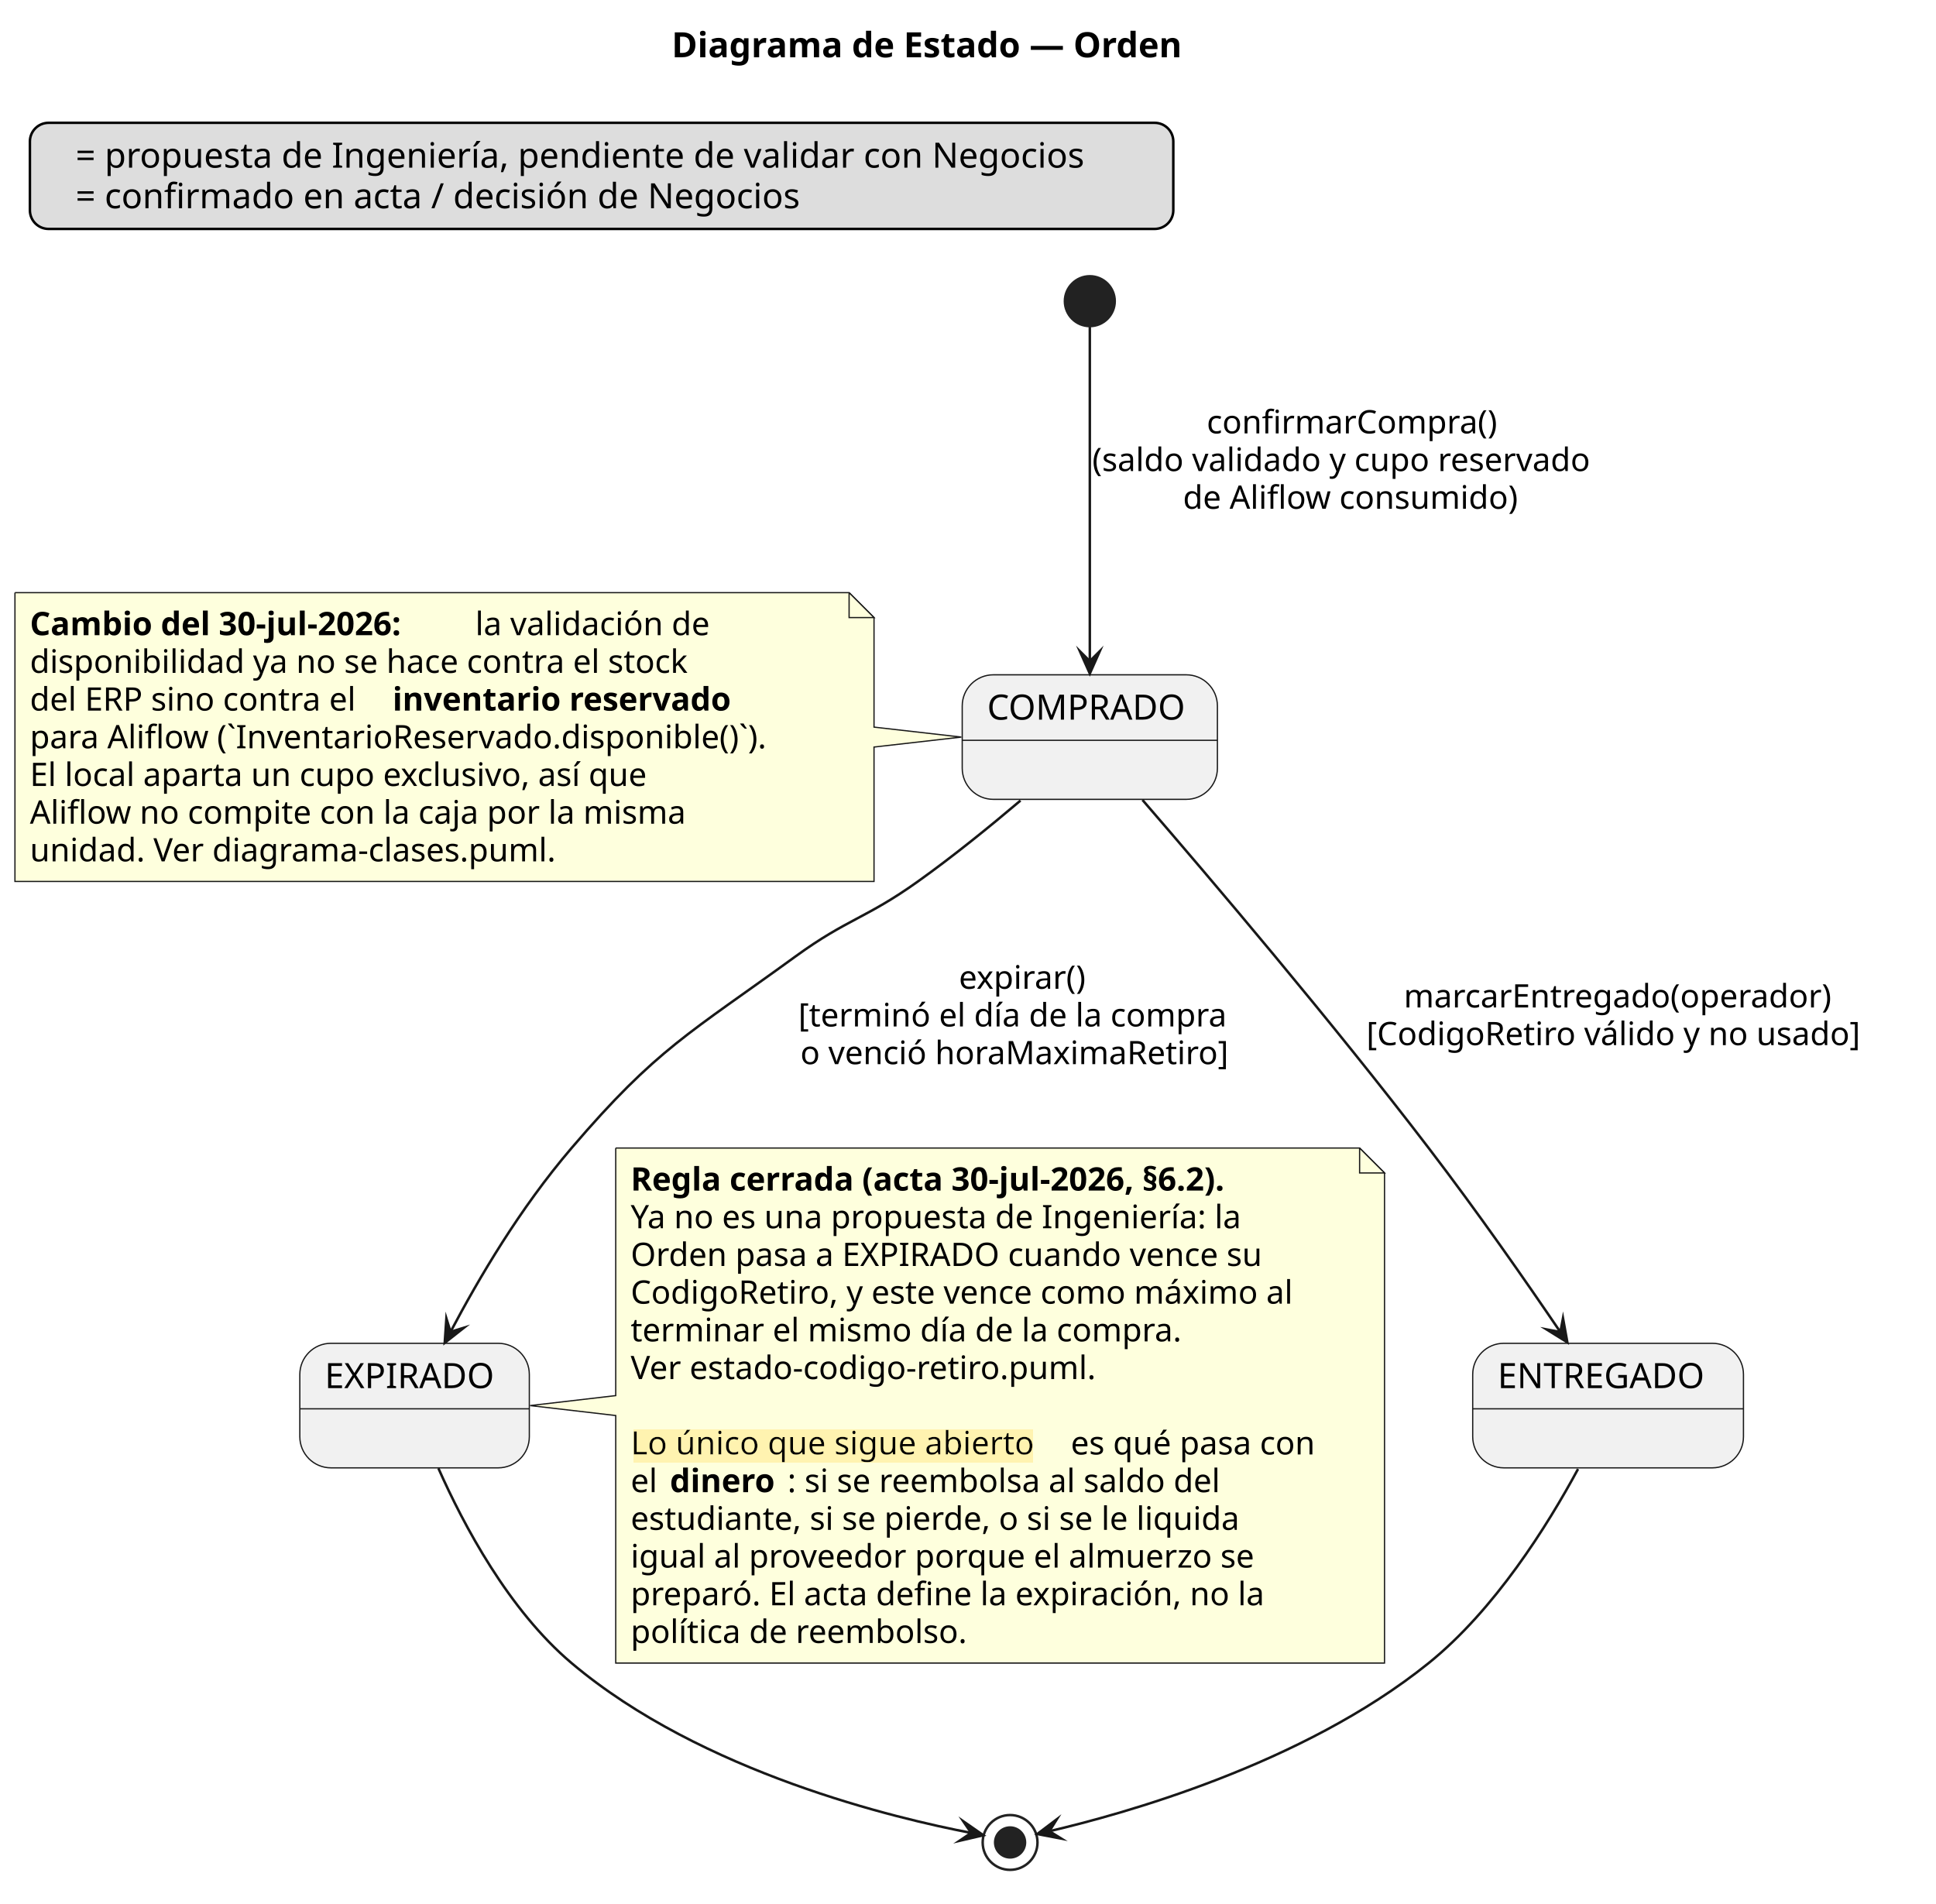
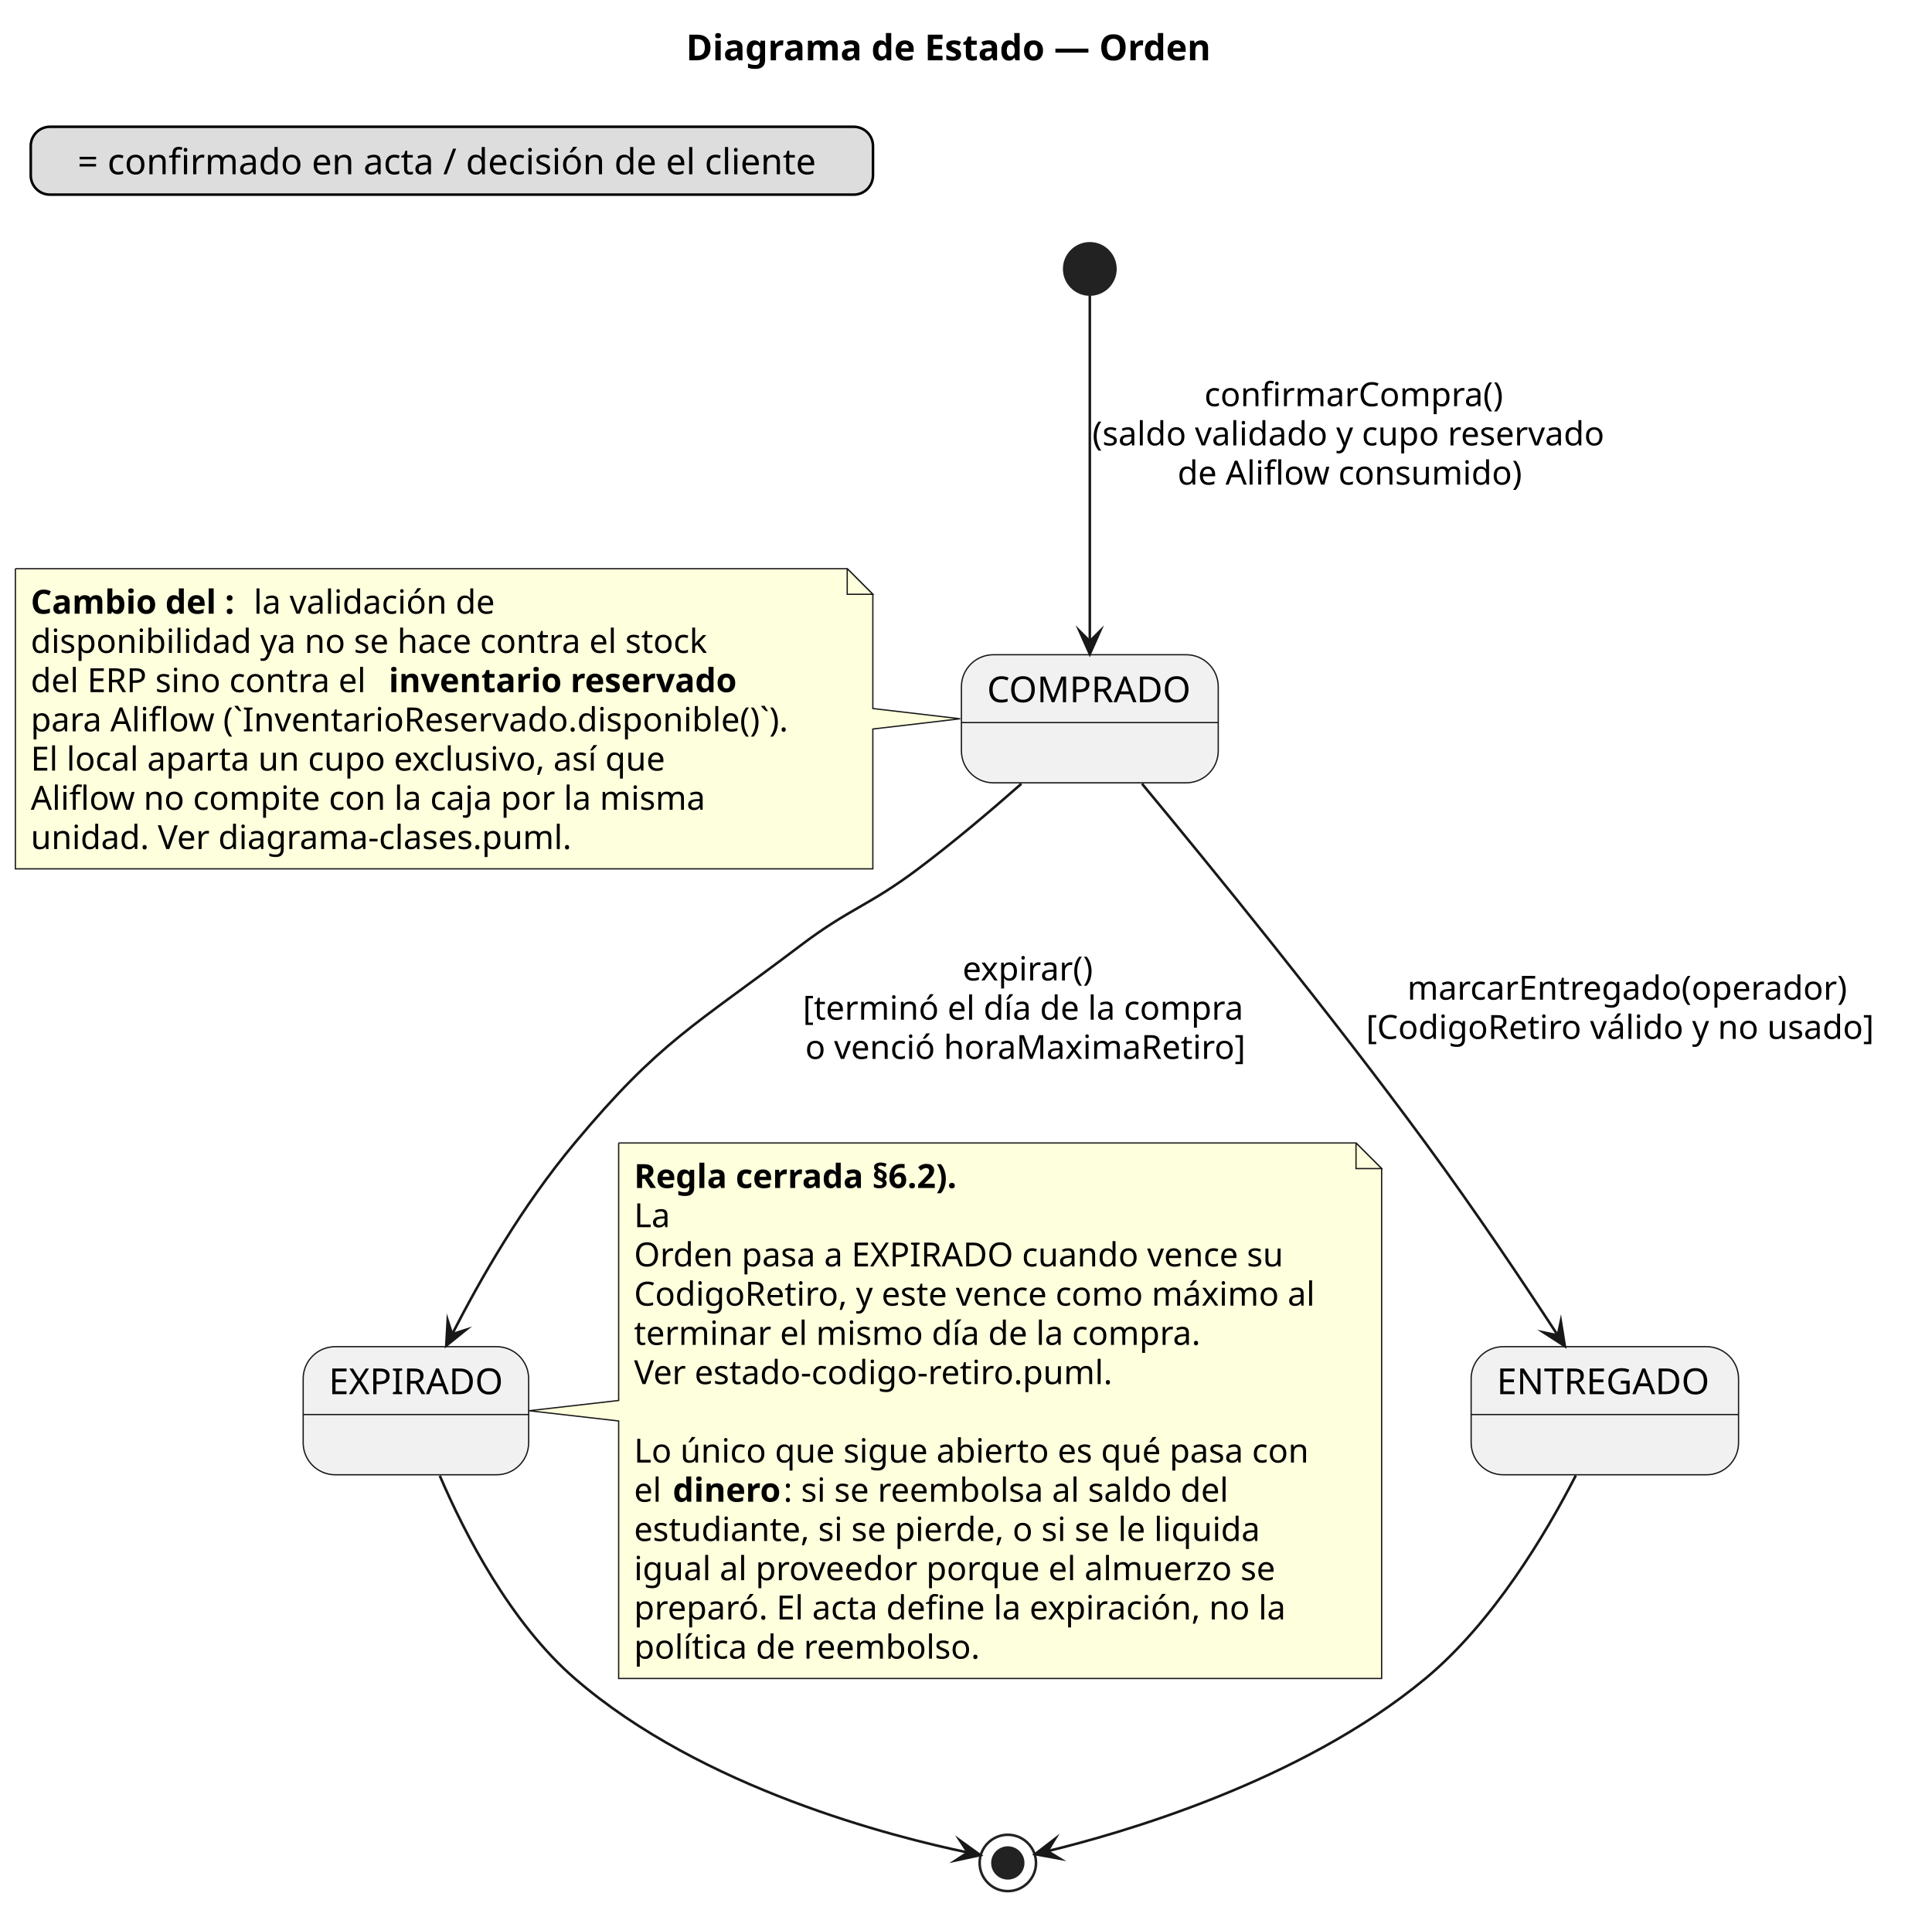
- <svg xmlns="http://www.w3.org/2000/svg" version="1.1" data-diagram-type="STATE" style="width:777px;height:764px;background:#FFFFFF;" width="777px" height="764px" viewBox="0 0 777 764" zoomAndPan="magnify" preserveAspectRatio="none" contentStyleType="text/css">
+ <svg xmlns="http://www.w3.org/2000/svg" contentStyleType="text/css" data-diagram-type="STATE" height="752px" preserveAspectRatio="none" style="width:754px;height:752px;background:#FFFFFF;" version="1.1" viewBox="0 0 754 752" width="754px" zoomAndPan="magnify">
  <defs>
-     <filter id="be8cygeka0d1w0" x="0" y="0" width="1" height="1">
-       <feFlood flood-color="#FFF3B0" result="flood" />
-       <feComposite in="SourceGraphic" in2="flood" operator="over" />
-     </filter>
-     <filter id="be8cygeka0d1w1" x="0" y="0" width="1" height="1">
+     <filter height="1" id="bw4anl4wpdzrx0" width="1" x="0" y="0">
      <feFlood flood-color="#F1F1F1" result="flood" />
      <feComposite in="SourceGraphic" in2="flood" operator="over" />
    </filter>
  </defs>
-   <g font-family="sans-serif" lengthAdjust="spacing">
-     <g class="title" data-source-line="1">
-       <text x="269.554" y="22.995" fill="#000" font-size="14" textLength="231.253" font-weight="700">Diagrama de Estado — Orden</text>
+   <g>
+     <g class="title" data-source-line="2">
+       <text fill="#000000" font-family="sans-serif" font-size="14" font-weight="700" lengthAdjust="spacing" textLength="212.468" x="267.733" y="23.535">Diagrama de Estado — Orden</text>
    </g>
-     <g class="legend" data-source-line="8">
-       <rect x="12" y="49.297" width="458.902" height="42.594" fill="#DDD" style="stroke:#000;stroke-width:1;" rx="7.5" ry="7.5" />
-       <text x="17" y="67.292" fill="#000" font-size="14" textLength="8.9" filter="url(#be8cygeka0d1w0)">  </text>
-       <text x="30.351" y="67.292" fill="#000" font-size="14" textLength="435.552">= propuesta de Ingeniería, pendiente de validar con Negocios</text>
-       <text x="17" y="83.589" fill="#000" font-size="14" textLength="8.9" filter="url(#be8cygeka0d1w1)">  </text>
-       <text x="30.351" y="83.589" fill="#000" font-size="14" textLength="314.002">= confirmado en acta / decisión de Negocios</text>
+     <g class="legend" data-source-line="4">
+       <rect fill="#DDDDDD" height="26.488" rx="7.5" ry="7.5" style="stroke:#000000;stroke-width:1;" width="328.698" x="12" y="49.488" />
+       <text fill="#000000" filter="url(#bw4anl4wpdzrx0)" font-family="sans-serif" font-size="14" lengthAdjust="spacing" textLength="8.859" x="17" y="68.023">  </text>
+       <text fill="#000000" font-family="sans-serif" font-size="14" lengthAdjust="spacing" textLength="305.409" x="30.289" y="68.023">= confirmado en acta / decisión de el cliente</text>
    </g>
-     <g class="start_entity" data-qualified-name=".start." id="ent0001" data-source-line="13">
-       <ellipse cx="437.39" cy="120.891" rx="10" ry="10" fill="#222" style="stroke:#222;stroke-width:1;" />
+     <g class="start_entity" data-qualified-name=".start." data-source-line="8" id="ent0001">
+       <ellipse cx="425.32" cy="104.977" fill="#222222" rx="10" ry="10" style="stroke:#222222;stroke-width:1;" />
    </g>
-     <g class="entity" data-qualified-name="COMPRADO" id="ent0002" data-source-line="13">
-       <rect x="386.18" y="270.861" width="102.421" height="50" fill="#F1F1F1" style="stroke:#181818;stroke-width:0.5;" rx="12.5" ry="12.5" />
-       <line x1="386.18" y1="297.157" x2="488.601" y2="297.157" style="stroke:#181818;stroke-width:0.5;" />
-       <text x="396.18" y="288.856" fill="#000" font-size="14" textLength="82.421">COMPRADO</text>
+     <g class="entity" data-qualified-name="COMPRADO" data-source-line="8" id="ent0002">
+       <rect fill="#F1F1F1" height="50" rx="12.5" ry="12.5" style="stroke:#181818;stroke-width:0.5;" width="100.233" x="375.21" y="255.567" />
+       <line style="stroke:#181818;stroke-width:0.5;" x1="375.21" x2="475.443" y1="282.055" y2="282.055" />
+       <text fill="#000000" font-family="sans-serif" font-size="14" lengthAdjust="spacing" textLength="80.233" x="385.21" y="274.102">COMPRADO</text>
    </g>
-     <g class="entity" data-qualified-name="ENTREGADO" id="ent0004" data-source-line="15">
-       <rect x="591.06" y="539.191" width="108.669" height="50" fill="#F1F1F1" style="stroke:#181818;stroke-width:0.5;" rx="12.5" ry="12.5" />
-       <line x1="591.06" y1="565.488" x2="699.729" y2="565.488" style="stroke:#181818;stroke-width:0.5;" />
-       <text x="601.06" y="557.186" fill="#000" font-size="14" textLength="88.669">ENTREGADO</text>
+     <g class="entity" data-qualified-name="ENTREGADO" data-source-line="10" id="ent0004">
+       <rect fill="#F1F1F1" height="50" rx="12.5" ry="12.5" style="stroke:#181818;stroke-width:0.5;" width="104.362" x="574.14" y="525.667" />
+       <line style="stroke:#181818;stroke-width:0.5;" x1="574.14" x2="678.502" y1="552.155" y2="552.155" />
+       <text fill="#000000" font-family="sans-serif" font-size="14" lengthAdjust="spacing" textLength="84.362" x="584.14" y="544.202">ENTREGADO</text>
    </g>
-     <g class="entity" data-qualified-name="EXPIRADO" id="ent0006" data-source-line="17">
-       <rect x="120.33" y="539.191" width="92.112" height="50" fill="#F1F1F1" style="stroke:#181818;stroke-width:0.5;" rx="12.5" ry="12.5" />
-       <line x1="120.33" y1="565.488" x2="212.442" y2="565.488" style="stroke:#181818;stroke-width:0.5;" />
-       <text x="130.33" y="557.186" fill="#000" font-size="14" textLength="72.112">EXPIRADO</text>
+     <g class="entity" data-qualified-name="EXPIRADO" data-source-line="12" id="ent0006">
+       <rect fill="#F1F1F1" height="50" rx="12.5" ry="12.5" style="stroke:#181818;stroke-width:0.5;" width="87.997" x="118.32" y="525.667" />
+       <line style="stroke:#181818;stroke-width:0.5;" x1="118.32" x2="206.317" y1="552.155" y2="552.155" />
+       <text fill="#000000" font-family="sans-serif" font-size="14" lengthAdjust="spacing" textLength="67.997" x="128.32" y="544.202">EXPIRADO</text>
    </g>
-     <g class="end_entity" data-qualified-name=".end." id="ent0008" data-source-line="19">
-       <ellipse cx="405.39" cy="739.551" rx="11" ry="11" fill="none" style="stroke:#222;stroke-width:1;" />
-       <ellipse cx="405.39" cy="739.551" rx="6" ry="6" fill="#222" style="stroke:#222;stroke-width:1;" />
+     <g class="end_entity" data-qualified-name=".end." data-source-line="14" id="ent0008">
+       <ellipse cx="393.32" cy="727.187" fill="none" rx="11" ry="11" style="stroke:#222222;stroke-width:1;" />
+       <ellipse cx="393.32" cy="727.187" fill="#222222" rx="6" ry="6" style="stroke:#222222;stroke-width:1;" />
    </g>
-     <g class="entity" data-qualified-name="GMN11" id="ent0012" data-source-line="23">
-       <path d="M247.12,460.821 L247.12,560.191 L212.75,564.191 L247.12,568.191 L247.12,667.547 A0,0 0 0 0 247.12,667.547 L555.669,667.547 A0,0 0 0 0 555.669,667.547 L555.669,470.821 L545.669,460.821 L247.12,460.821 A0,0 0 0 0 247.12,460.821" style="stroke:#181818;stroke-width:0.5;" fill="#FEFFDD" />
-       <path d="M545.669,460.821 L545.669,470.821 L555.669,470.821 L545.669,460.821" style="stroke:#181818;stroke-width:0.5;" fill="#FEFFDD" />
-       <text x="253.12" y="477.888" fill="#000" font-size="13" textLength="281.646" font-weight="700">Regla cerrada (acta 30-jul-2026, §6.2).</text>
-       <text x="253.12" y="493.02" fill="#000" font-size="13" textLength="263.421">Ya no es una propuesta de Ingeniería: la</text>
-       <text x="253.12" y="508.153" fill="#000" font-size="13" textLength="272.632">Orden pasa a EXPIRADO cuando vence su</text>
-       <text x="253.12" y="523.286" fill="#000" font-size="13" textLength="287.549">CodigoRetiro, y este vence como máximo al</text>
-       <text x="253.12" y="538.419" fill="#000" font-size="13" textLength="237.453">terminar el mismo día de la compra.</text>
-       <text x="253.12" y="553.552" fill="#000" font-size="13" textLength="199.342">Ver estado-codigo-retiro.puml.</text>
-       <text x="253.12" y="568.684" fill="#000" font-size="13"> </text>
-       <text x="253.12" y="583.817" fill="#000" font-size="13" textLength="172.504" filter="url(#be8cygeka0d1w0)">Lo único que sigue abierto</text>
-       <text x="429.756" y="583.817" fill="#000" font-size="13" textLength="105.955">es qué pasa con</text>
-       <text x="253.12" y="598.95" fill="#000" font-size="13" textLength="11.61">el</text>
-       <text x="268.862" y="598.95" fill="#000" font-size="13" textLength="47.176" font-weight="700">dinero</text>
-       <text x="316.038" y="598.95" fill="#000" font-size="13" textLength="188.887">: si se reembolsa al saldo del</text>
-       <text x="253.12" y="614.083" fill="#000" font-size="13" textLength="265.472">estudiante, si se pierde, o si se le liquida</text>
-       <text x="253.12" y="629.216" fill="#000" font-size="13" textLength="267.865">igual al proveedor porque el almuerzo se</text>
-       <text x="253.12" y="644.348" fill="#000" font-size="13" textLength="276.148">preparó. El acta define la expiración, no la</text>
-       <text x="253.12" y="659.481" fill="#000" font-size="13" textLength="144.447">política de reembolso.</text>
+     <g class="entity" data-qualified-name="GMN11" data-source-line="18" id="ent0012">
+       <path d="M241.44,446.147 L241.44,546.667 L206.41,550.667 L241.44,554.667 L241.44,655.184 A0,0 0 0 0 241.44,655.184 L539.211,655.184 A0,0 0 0 0 539.211,655.184 L539.211,456.147 L529.211,446.147 L241.44,446.147 A0,0 0 0 0 241.44,446.147" fill="#FEFFDD" style="stroke:#181818;stroke-width:0.5;" />
+       <path d="M529.211,446.147 L529.211,456.147 L539.211,456.147 L529.211,446.147" fill="#FEFFDD" style="stroke:#181818;stroke-width:0.5;" />
+       <text fill="#000000" font-family="sans-serif" font-size="13" font-weight="700" lengthAdjust="spacing" textLength="132.825" x="247.44" y="463.715">Regla cerrada §6.2).</text>
+       <text fill="#000000" font-family="sans-serif" font-size="13" lengthAdjust="spacing" textLength="14.111" x="247.44" y="479.026">La</text>
+       <text fill="#000000" font-family="sans-serif" font-size="13" lengthAdjust="spacing" textLength="259.854" x="247.44" y="494.336">Orden pasa a EXPIRADO cuando vence su</text>
+       <text fill="#000000" font-family="sans-serif" font-size="13" lengthAdjust="spacing" textLength="276.771" x="247.44" y="509.647">CodigoRetiro, y este vence como máximo al</text>
+       <text fill="#000000" font-family="sans-serif" font-size="13" lengthAdjust="spacing" textLength="229.265" x="247.44" y="524.957">terminar el mismo día de la compra.</text>
+       <text fill="#000000" font-family="sans-serif" font-size="13" lengthAdjust="spacing" textLength="199.831" x="247.44" y="540.268">Ver estado-codigo-retiro.puml.</text>
+       <text fill="#000000" font-family="sans-serif" font-size="13" lengthAdjust="spacing" textLength="4.113" x="247.44" y="555.578"> </text>
+       <text fill="#000000" font-family="sans-serif" font-size="13" lengthAdjust="spacing" textLength="273.425" x="247.44" y="570.889">Lo único que sigue abierto es qué pasa con</text>
+       <text fill="#000000" font-family="sans-serif" font-size="13" lengthAdjust="spacing" textLength="11.001" x="247.44" y="586.199">el</text>
+       <text fill="#000000" font-family="sans-serif" font-size="13" font-weight="700" lengthAdjust="spacing" textLength="43.209" x="262.554" y="586.199">dinero</text>
+       <text fill="#000000" font-family="sans-serif" font-size="13" lengthAdjust="spacing" textLength="182.571" x="305.762" y="586.199">: si se reembolsa al saldo del</text>
+       <text fill="#000000" font-family="sans-serif" font-size="13" lengthAdjust="spacing" textLength="257.531" x="247.44" y="601.51">estudiante, si se pierde, o si se le liquida</text>
+       <text fill="#000000" font-family="sans-serif" font-size="13" lengthAdjust="spacing" textLength="259.664" x="247.44" y="616.82">igual al proveedor porque el almuerzo se</text>
+       <text fill="#000000" font-family="sans-serif" font-size="13" lengthAdjust="spacing" textLength="266.437" x="247.44" y="632.131">preparó. El acta define la expiración, no la</text>
+       <text fill="#000000" font-family="sans-serif" font-size="13" lengthAdjust="spacing" textLength="140.385" x="247.44" y="647.442">política de reembolso.</text>
    </g>
-     <g class="entity" data-qualified-name="GMN14" id="ent0015" data-source-line="39">
-       <path d="M6,237.891 L6,353.82 A0,0 0 0 0 6,353.82 L350.781,353.82 A0,0 0 0 0 350.781,353.82 L350.781,299.861 L385.84,295.861 L350.781,291.861 L350.781,247.891 L340.781,237.891 L6,237.891 A0,0 0 0 0 6,237.891" style="stroke:#181818;stroke-width:0.5;" fill="#FEFFDD" />
-       <path d="M340.781,237.891 L340.781,247.891 L350.781,247.891 L340.781,237.891" style="stroke:#181818;stroke-width:0.5;" fill="#FEFFDD" />
-       <text x="12" y="254.958" fill="#000" font-size="13" textLength="174.611" font-weight="700">Cambio del 30-jul-2026:</text>
-       <text x="190.744" y="254.958" fill="#000" font-size="13" textLength="102.146">la validación de</text>
-       <text x="12" y="270.09" fill="#000" font-size="13" textLength="285.01">disponibilidad ya no se hace contra el stock</text>
-       <text x="12" y="285.223" fill="#000" font-size="13" textLength="141.413">del ERP sino contra el</text>
-       <text x="157.545" y="285.223" fill="#000" font-size="13" textLength="153.245" font-weight="700">inventario reservado</text>
-       <text x="12" y="300.356" fill="#000" font-size="13" textLength="323.781">para Aliflow (`InventarioReservado.disponible()`).</text>
-       <text x="12" y="315.489" fill="#000" font-size="13" textLength="269.401">El local aparta un cupo exclusivo, así que</text>
-       <text x="12" y="330.622" fill="#000" font-size="13" textLength="283.283">Aliflow no compite con la caja por la misma</text>
-       <text x="12" y="345.754" fill="#000" font-size="13" textLength="227.208">unidad. Ver diagrama-clases.puml.</text>
+     <g class="entity" data-qualified-name="GMN14" data-source-line="34" id="ent0015">
+       <path d="M6,221.977 L6,339.15 A0,0 0 0 0 6,339.15 L340.644,339.15 A0,0 0 0 0 340.644,339.15 L340.644,284.567 L374.73,280.567 L340.644,276.567 L340.644,231.977 L330.644,221.977 L6,221.977 A0,0 0 0 0 6,221.977" fill="#FEFFDD" style="stroke:#181818;stroke-width:0.5;" />
+       <path d="M330.644,221.977 L330.644,231.977 L340.644,231.977 L330.644,221.977" fill="#FEFFDD" style="stroke:#181818;stroke-width:0.5;" />
+       <text fill="#000000" font-family="sans-serif" font-size="13" font-weight="700" lengthAdjust="spacing" textLength="82.894" x="12" y="239.545">Cambio del :</text>
+       <text fill="#000000" font-family="sans-serif" font-size="13" lengthAdjust="spacing" textLength="97.843" x="99.007" y="239.545">la validación de</text>
+       <text fill="#000000" font-family="sans-serif" font-size="13" lengthAdjust="spacing" textLength="276.199" x="12" y="254.856">disponibilidad ya no se hace contra el stock</text>
+       <text fill="#000000" font-family="sans-serif" font-size="13" lengthAdjust="spacing" textLength="135.599" x="12" y="270.166">del ERP sino contra el</text>
+       <text fill="#000000" font-family="sans-serif" font-size="13" font-weight="700" lengthAdjust="spacing" textLength="138.944" x="151.712" y="270.166">inventario reservado</text>
+       <text fill="#000000" font-family="sans-serif" font-size="13" lengthAdjust="spacing" textLength="313.644" x="12" y="285.477">para Aliflow (`InventarioReservado.disponible()`).</text>
+       <text fill="#000000" font-family="sans-serif" font-size="13" lengthAdjust="spacing" textLength="259.835" x="12" y="300.787">El local aparta un cupo exclusivo, así que</text>
+       <text fill="#000000" font-family="sans-serif" font-size="13" lengthAdjust="spacing" textLength="275.691" x="12" y="316.098">Aliflow no compite con la caja por la misma</text>
+       <text fill="#000000" font-family="sans-serif" font-size="13" lengthAdjust="spacing" textLength="221.863" x="12" y="331.408">unidad. Ver diagrama-clases.puml.</text>
    </g>
-     <g class="link" data-entity-1="ent0001" data-entity-2="ent0002" id="lnk3" data-source-line="13" data-link-type="dependency">
-       <path d="M437.39,131.191 C437.39,157.231 437.39,226.471 437.39,265.381" style="stroke:#181818;stroke-width:1;" fill="none" id="*start*-to-COMPRADO" />
-       <polygon points="437.39,270.381,441.39,261.381,437.39,265.381,433.39,261.381,437.39,270.381" fill="#181818" style="stroke:#181818;stroke-width:1;stroke-linejoin:miter;stroke-miterlimit:10;" />
-       <text x="484.303" y="173.958" fill="#000" font-size="13" textLength="124.249">confirmarCompra()</text>
-       <text x="438.39" y="189.09" fill="#000" font-size="13" textLength="216.074">(saldo validado y cupo reservado</text>
-       <text x="474.772" y="204.223" fill="#000" font-size="13" textLength="143.311">de Aliflow consumido)</text>
+     <g class="link" data-entity-1="ent0001" data-entity-2="ent0002" data-link-type="dependency" data-source-line="8" id="lnk3">
+       <path d="M425.32,115.307 C425.32,141.507 425.32,211.347 425.32,250.317" fill="none" id="*start*-to-COMPRADO" style="stroke:#181818;stroke-width:1;" />
+       <polygon fill="#181818" points="425.32,255.317,429.32,246.317,425.32,250.317,421.32,246.317,425.32,255.317" style="stroke:#181818;stroke-width:1;stroke-linejoin:miter;stroke-miterlimit:10;" />
+       <text fill="#000000" font-family="sans-serif" font-size="13" lengthAdjust="spacing" textLength="119.457" x="470.03" y="158.545">confirmarCompra()</text>
+       <text fill="#000000" font-family="sans-serif" font-size="13" lengthAdjust="spacing" textLength="206.876" x="426.32" y="173.856">(saldo validado y cupo reservado</text>
+       <text fill="#000000" font-family="sans-serif" font-size="13" lengthAdjust="spacing" textLength="140.372" x="459.572" y="189.166">de Aliflow consumido)</text>
    </g>
-     <g class="link" data-entity-1="ent0002" data-entity-2="ent0004" id="lnk5" data-source-line="15" data-link-type="dependency">
-       <path d="M458.52,321.091 C485.8,352.651 534.42,409.851 573.39,460.821 C593.32,486.891 611.98,513.685 626.24,534.675" style="stroke:#181818;stroke-width:1;" fill="none" id="COMPRADO-to-ENTREGADO" />
-       <polygon points="629.05,538.811,627.301,529.118,626.24,534.675,620.684,533.614,629.05,538.811" fill="#181818" style="stroke:#181818;stroke-width:1;stroke-linejoin:miter;stroke-miterlimit:10;" />
-       <text x="563.396" y="404.388" fill="#000" font-size="13" textLength="182.958">marcarEntregado(operador)</text>
-       <text x="548.39" y="419.52" fill="#000" font-size="13" textLength="212.97">[CodigoRetiro válido y no usado]</text>
+     <g class="link" data-entity-1="ent0002" data-entity-2="ent0004" data-link-type="dependency" data-source-line="10" id="lnk5">
+       <path d="M445.68,305.917 C471.98,337.637 518.82,395.077 556.32,446.147 C575.84,472.727 594.127,500.05 607.977,521.269" fill="none" id="COMPRADO-to-ENTREGADO" style="stroke:#181818;stroke-width:1;" />
+       <polygon fill="#181818" points="610.71,525.457,609.14,515.734,607.977,521.269,602.441,520.106,610.71,525.457" style="stroke:#181818;stroke-width:1;stroke-linejoin:miter;stroke-miterlimit:10;" />
+       <text fill="#000000" font-family="sans-serif" font-size="13" lengthAdjust="spacing" textLength="173.634" x="549.225" y="390.215">marcarEntregado(operador)</text>
+       <text fill="#000000" font-family="sans-serif" font-size="13" lengthAdjust="spacing" textLength="205.785" x="533.15" y="405.526">[CodigoRetiro válido y no usado]</text>
    </g>
-     <g class="link" data-entity-1="ent0002" data-entity-2="ent0006" id="lnk7" data-source-line="17" data-link-type="dependency">
-       <path d="M409.57,321.341 C397.26,331.771 382.43,343.811 368.39,353.821 C347.6,368.661 340.05,368.811 319.39,383.821 C276.81,414.781 263.6,420.811 229.39,460.821 C208.51,485.251 192.287,512.911 180.817,534.601" style="stroke:#181818;stroke-width:1;" fill="none" id="COMPRADO-to-EXPIRADO" />
-       <polygon points="178.48,539.021,186.223,532.934,180.817,534.601,179.151,529.195,178.48,539.021" fill="#181818" style="stroke:#181818;stroke-width:1;stroke-linejoin:miter;stroke-miterlimit:10;" />
-       <text x="384.831" y="396.888" fill="#000" font-size="13" textLength="56.354">expirar()</text>
-       <text x="320.39" y="412.02" fill="#000" font-size="13" textLength="185.237">[terminó el día de la compra</text>
-       <text x="321.212" y="427.153" fill="#000" font-size="13" textLength="183.593">o venció horaMaximaRetiro]</text>
+     <g class="link" data-entity-1="ent0002" data-entity-2="ent0006" data-link-type="dependency" data-source-line="12" id="lnk7">
+       <path d="M398.61,305.937 C386.6,316.527 372.06,328.837 358.32,339.147 C338.8,353.807 331.78,354.407 312.32,369.147 C270.9,400.537 257.63,406.257 224.32,446.147 C203.64,470.907 187.694,498.899 176.444,520.809" fill="none" id="COMPRADO-to-EXPIRADO" style="stroke:#181818;stroke-width:1;" />
+       <polygon fill="#181818" points="174.16,525.257,181.829,519.077,176.444,520.809,174.713,515.423,174.16,525.257" style="stroke:#181818;stroke-width:1;stroke-linejoin:miter;stroke-miterlimit:10;" />
+       <text fill="#000000" font-family="sans-serif" font-size="13" lengthAdjust="spacing" textLength="53.428" x="375.66" y="382.715">expirar()</text>
+       <text fill="#000000" font-family="sans-serif" font-size="13" lengthAdjust="spacing" textLength="178.109" x="313.32" y="398.026">[terminó el día de la compra</text>
+       <text fill="#000000" font-family="sans-serif" font-size="13" lengthAdjust="spacing" textLength="176.243" x="314.253" y="413.336">o venció horaMaximaRetiro]</text>
    </g>
-     <g class="link" data-entity-1="ent0004" data-entity-2="ent0008" id="lnk9" data-source-line="19" data-link-type="dependency">
-       <path d="M633.33,589.661 C621.01,612.481 599.94,646.131 573.39,667.551 C522.62,708.511 449.649,728.384 421.169,735.034" style="stroke:#181818;stroke-width:1;" fill="none" id="ENTREGADO-to-*end*" />
-       <polygon points="416.3,736.171,425.974,738.019,421.169,735.034,424.155,730.229,416.3,736.171" fill="#181818" style="stroke:#181818;stroke-width:1;stroke-linejoin:miter;stroke-miterlimit:10;" />
+     <g class="link" data-entity-1="ent0004" data-entity-2="ent0008" data-link-type="dependency" data-source-line="14" id="lnk9">
+       <path d="M614.99,575.927 C603.17,598.977 582.68,633.277 556.32,655.187 C507.42,695.837 436.539,715.857 408.809,722.587" fill="none" id="ENTREGADO-to-*end*" style="stroke:#181818;stroke-width:1;" />
+       <polygon fill="#181818" points="403.95,723.767,413.639,725.531,408.809,722.587,411.753,717.757,403.95,723.767" style="stroke:#181818;stroke-width:1;stroke-linejoin:miter;stroke-miterlimit:10;" />
    </g>
-     <g class="link" data-entity-1="ent0006" data-entity-2="ent0008" id="lnk10" data-source-line="20" data-link-type="dependency">
-       <path d="M175.94,589.351 C186.11,612.271 204.2,646.281 229.39,667.551 C281.75,711.771 360.3,730.057 389.76,735.717" style="stroke:#181818;stroke-width:1;" fill="none" id="EXPIRADO-to-*end*" />
-       <polygon points="394.67,736.661,386.586,731.034,389.76,735.717,385.077,738.891,394.67,736.661" fill="#181818" style="stroke:#181818;stroke-width:1;stroke-linejoin:miter;stroke-miterlimit:10;" />
+     <g class="link" data-entity-1="ent0006" data-entity-2="ent0008" data-link-type="dependency" data-source-line="15" id="lnk10">
+       <path d="M171.63,576.027 C181.56,599.147 199.32,633.497 224.32,655.187 C274.09,698.347 348.976,717.104 377.696,723.104" fill="none" id="EXPIRADO-to-*end*" style="stroke:#181818;stroke-width:1;" />
+       <polygon fill="#181818" points="382.59,724.127,374.598,718.371,377.696,723.104,372.962,726.202,382.59,724.127" style="stroke:#181818;stroke-width:1;stroke-linejoin:miter;stroke-miterlimit:10;" />
    </g>
  </g>
</svg>
